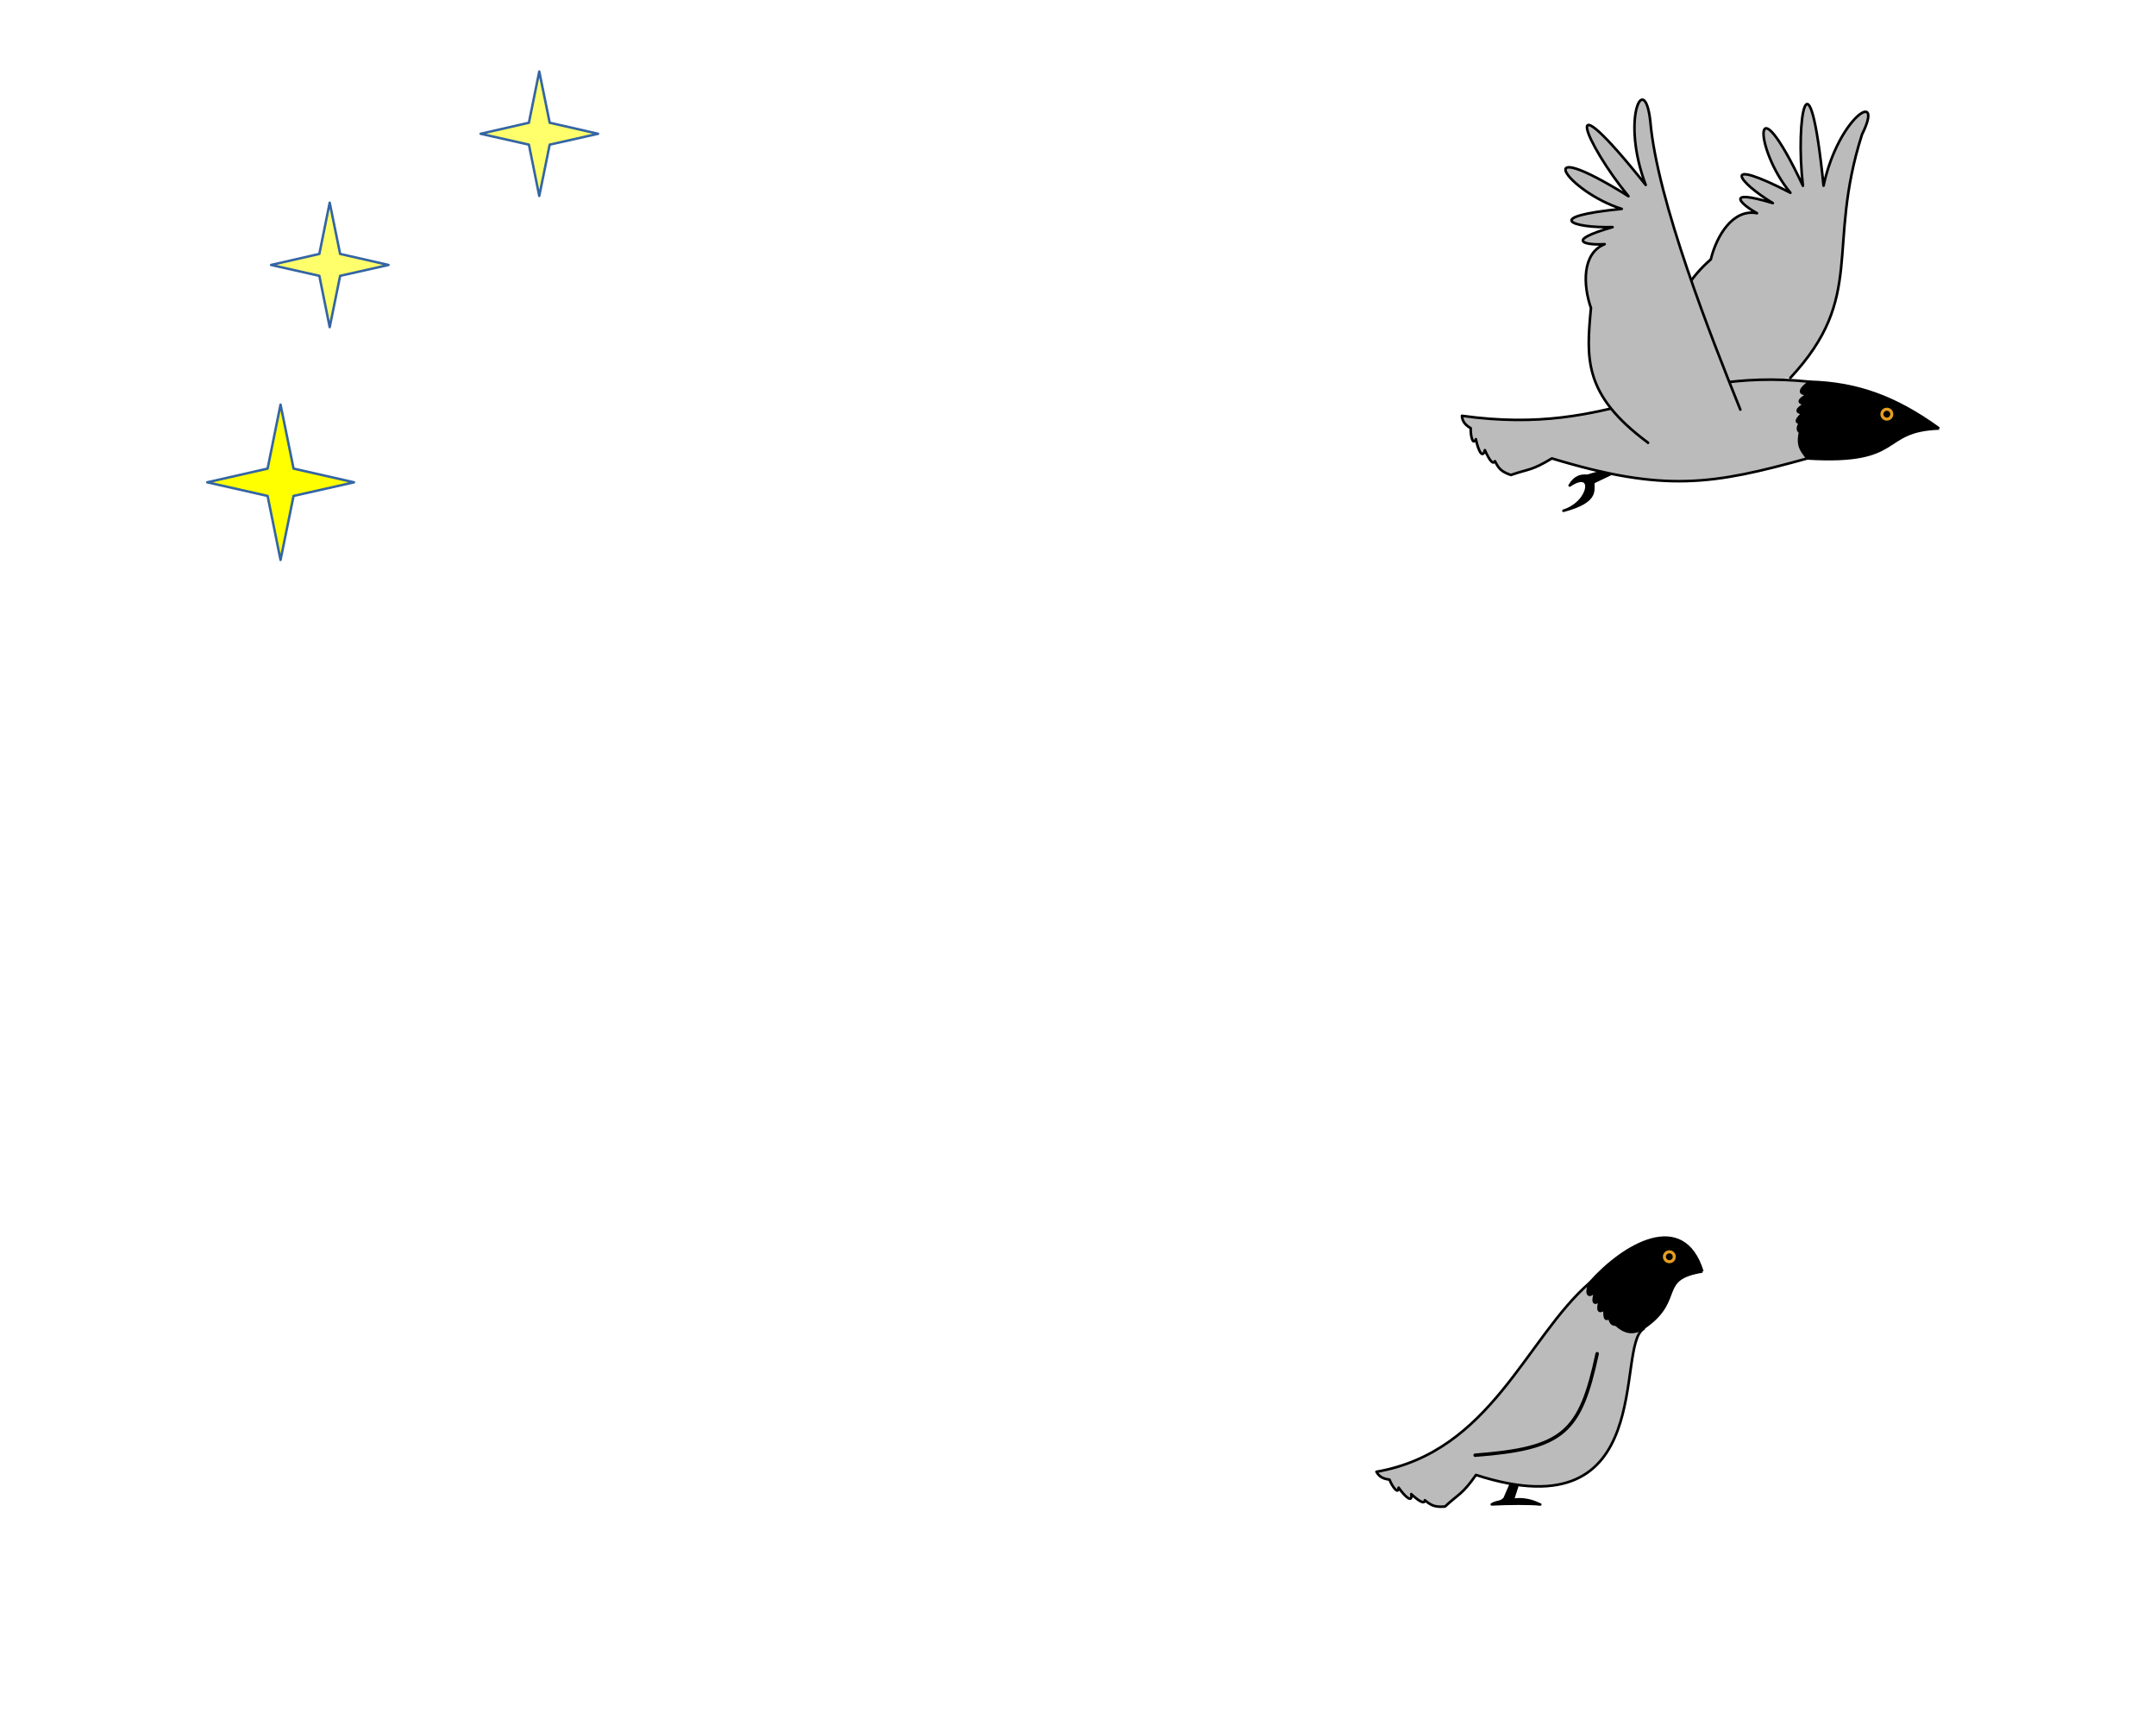
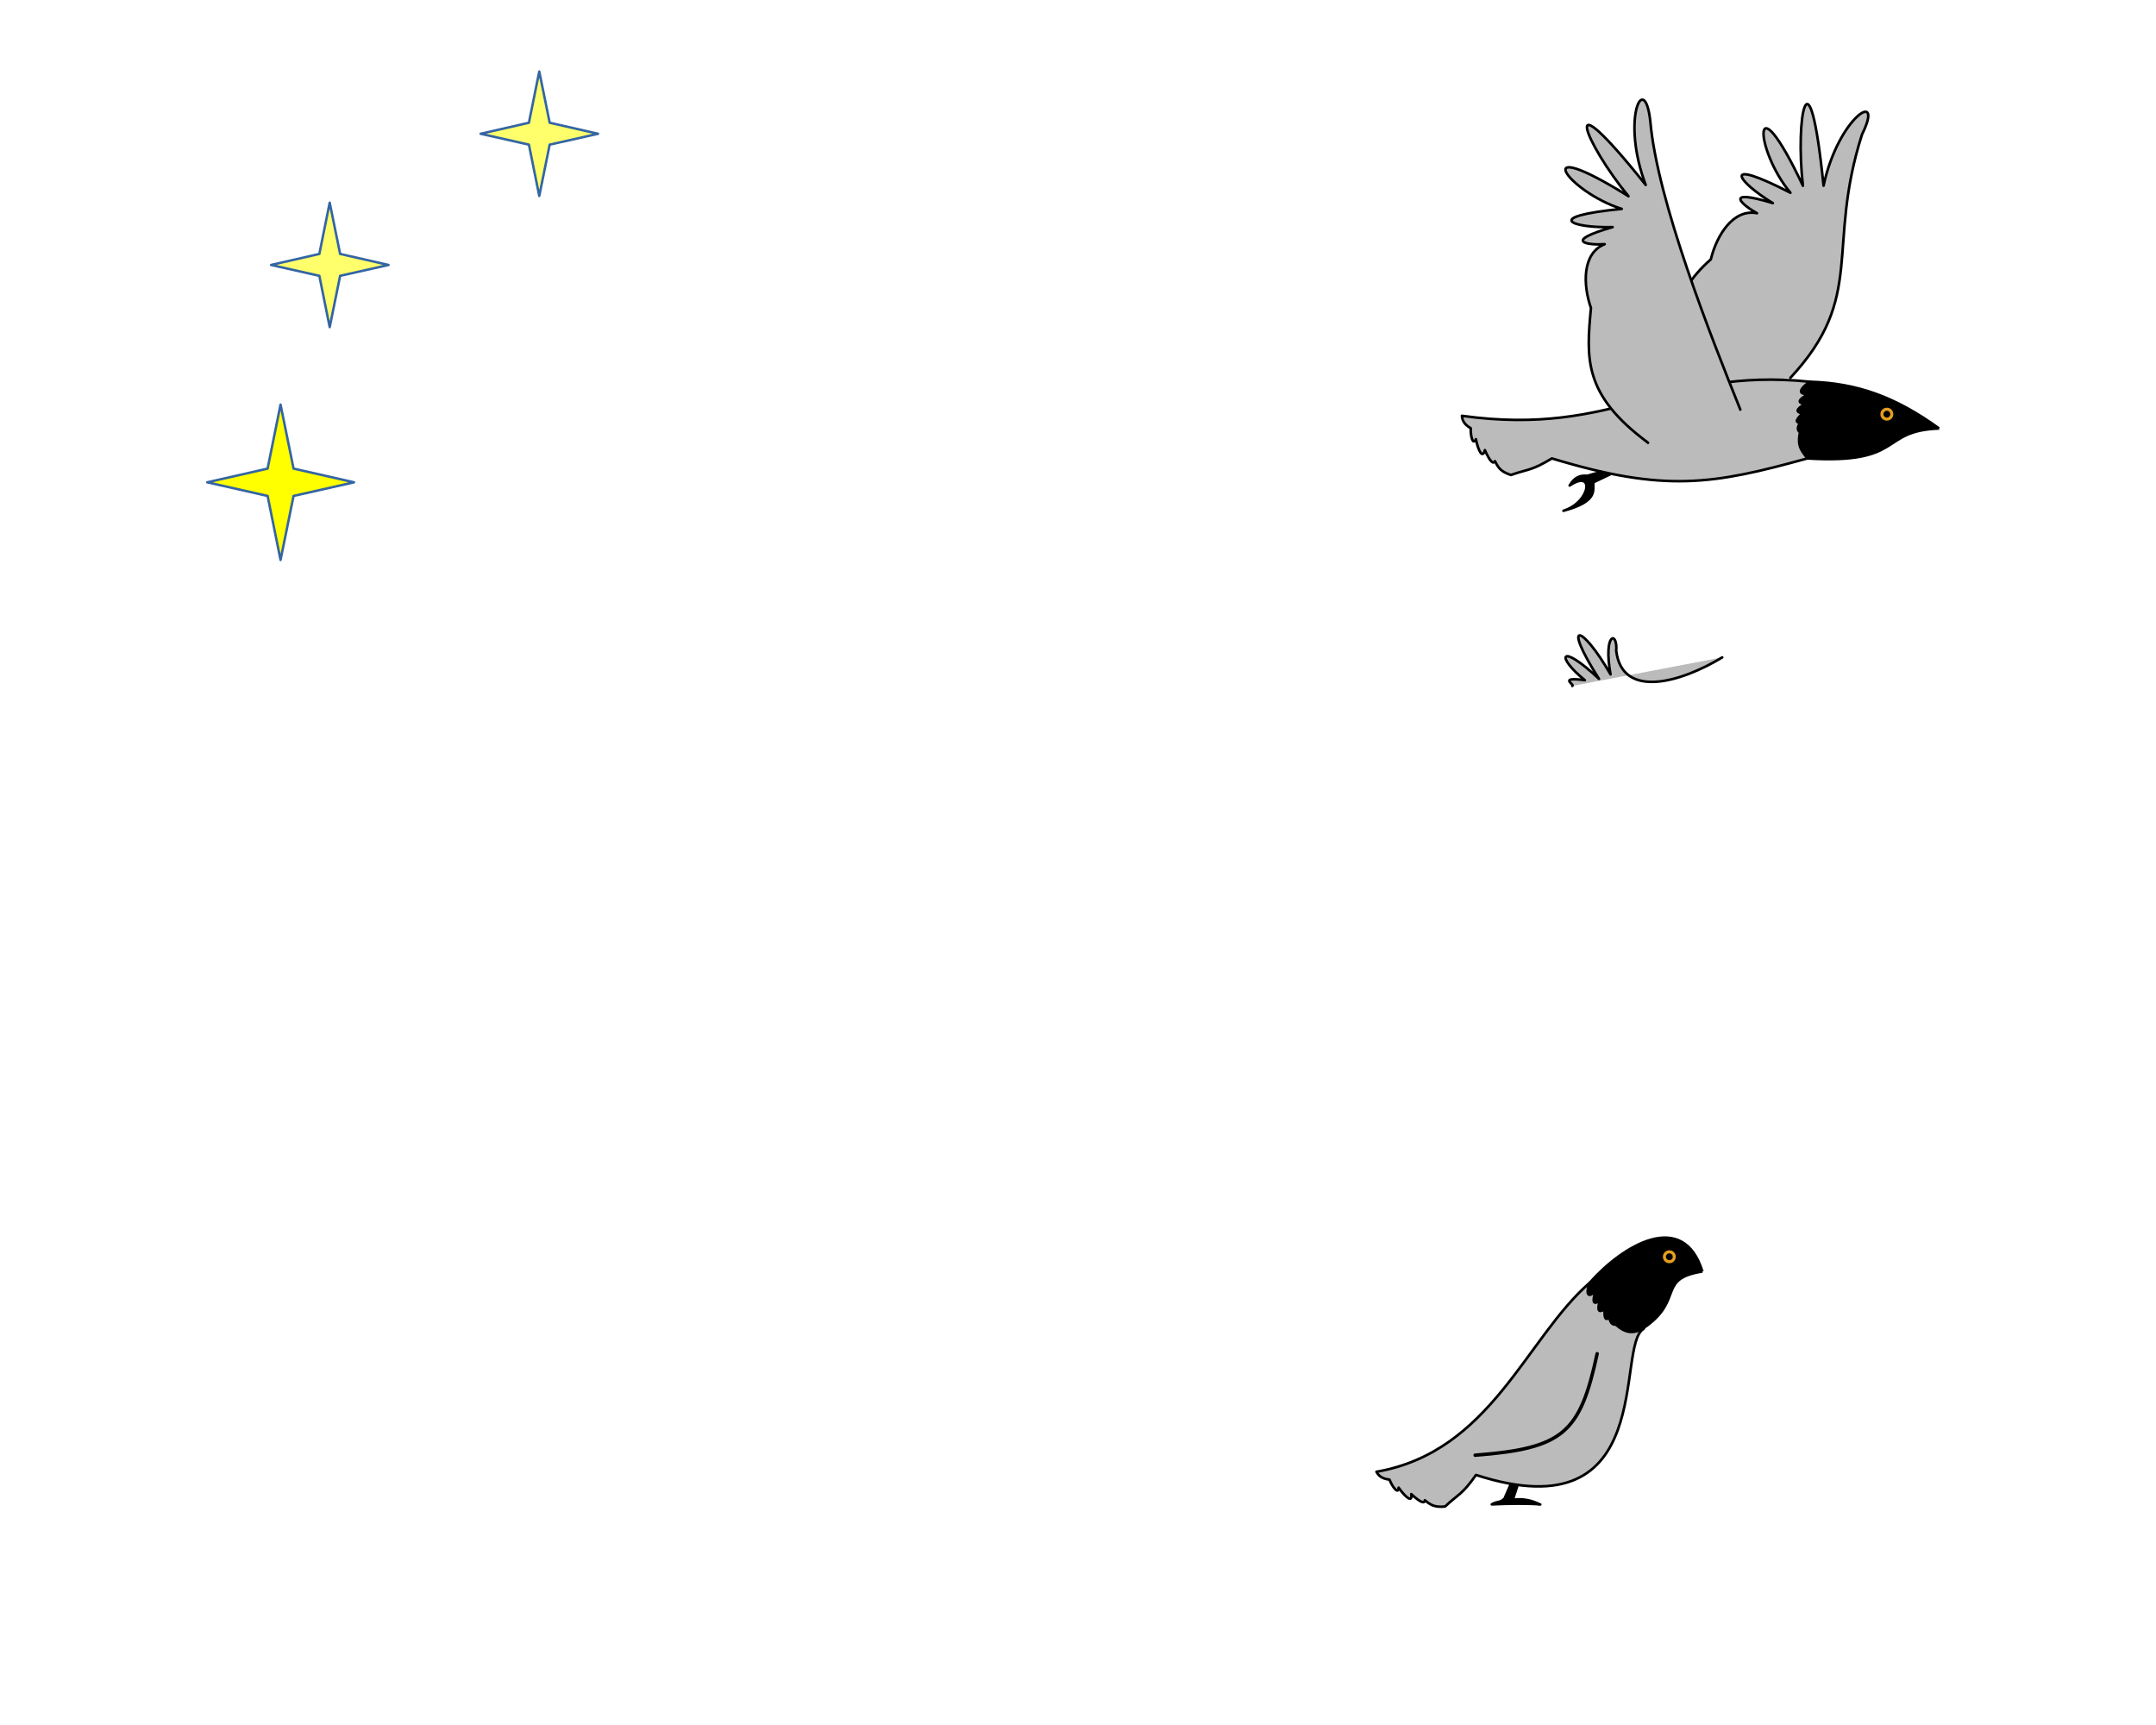
<svg xmlns="http://www.w3.org/2000/svg" version="1.2" width="250mm" height="200mm" viewBox="0 0 25000 20000" preserveAspectRatio="xMidYMid" fill-rule="evenodd" stroke-width="28.222" stroke-linejoin="round" xml:space="preserve">
  <style>
    path.line {
	fill:none;
	stroke:rgb(0,0,0);
	stroke-width:75;
	stroke-linejoin:round;
	stroke-linecap:round;
    }
    path.narrow_line {
	fill:none;
	stroke:rgb(0,0,0);
	stroke-width:40;
	stroke-linejoin:round;
	stroke-linecap:round;
    }
    path.line-butt {
	fill:none;
	stroke:rgb(0,0,0);
	stroke-width:75;
	stroke-linejoin:round;
	stroke-linecap:butt;
    }
    path.line_white_fill {
	fill:rgb(255,255,255);
	stroke:rgb(0,0,0);
	stroke-width:75;
	stroke-linejoin:round;
    }
    .black_fill {
	fill:rgb(0,0,0);
	stroke:rgb(0,0,0);
	stroke-width:30;
	stroke-linejoin:round;
    }
    .orange_fill {
	fill:rgb(229,158,31);
	stroke:none;
    }
    path.eyeline {
	fill:none;
	stroke:rgb(0,0,0);
	stroke-width:50;
	stroke-linejoin:round;
    }
    path.fill {
	fill:rgb(246,6,213);
	stroke:rgb(0,0,0);
	stroke-width:75;
	stroke-linejoin:round;
    }
    .dl {
	fill:none;
	stroke:red;
	stroke-width:20;
	stroke-linejoin:round;
    }
    path.germ {
	fill:rgb(153,221,255);
	stroke:rgb(0,0,0);
	stroke-width:25;
	stroke-linejoin:round;
    }
    path.grass {
    fill:rgb(18,118,34);
    stroke:rgb(0,0,0);
    stroke-width:20;
    stroke-linejoin:miter;
    }
    path.clear {
	fill:rgb(255,255,255);
    stroke:none;
    }
    path.flower {
    fill:rgb(255,215,215);
    stroke:rgb(0,0,0);
    stroke-width:20;
    stroke-linejoin:round;
    }
    path.eye2 {
        fill:rgb(142,248,245);
        stroke:none;
    }
    .eyeball {
        fill:rgb(0,0,0);
        stroke:rgb(0,0,0);
        stroke-width:20;
        stroke-linejoin:miter;
    }
    .glare {
        fill:rgb(255,255,255);
        stroke:rgb(0,0,0);
        stroke-width:20;
        stroke-linejoin:miter;
    }
    path.butterfly {
        fill:rgb(0,235,255);
        stroke:rgb(0,0,0);
        stroke-width:15;
        stroke-linejoin:miter;
    }
    path.bline {
        fill:none;
        stroke:rgb(255,255,255);
        stroke-width:25;
        stroke-linejoin:round
    }
    .bcircle {
        fill:rgb(185,150,255);
        stroke:none;
    }
    path.bbody {
        fill:rgb(65,15,0);
        stroke:rgb(0,0,0);
        stroke-width:15;
        stroke-linejoin:miter;
    }
    path.trunk {
        fill:rgb(117,51,19);
        stroke:rgb(0,0,0);
        stroke-width:20;
        stroke-linejoin:miter;
    }
    path.bird {
	fill:rgb(187,187,187);
	stroke:rgb(0,0,0);
	stroke-width:30;
	stroke-linejoin:round;
	stroke-linecap:round;
    }
  </style>
  <g id="stars">
    <g id="star1">
      <path id="star1off" style="display:none" fill="rgb(255,255,107)" stroke="rgb(52,101,164)" d="M 2573,5592 L 3133,5464 3253,4870 3374,5464 3935,5592 3374,5718 3253,6313 3133,5718 2573,5592 Z" />
      <path id="star1on" fill="rgb(255,255,0)" stroke="rgb(52,101,164)" d="M 2403,5592 L 3103,5433 3253,4691 3404,5433 4105,5592 3404,5750 3253,6492 3103,5750 2403,5592 Z" />
    </g>
    <g id="star2">
      <path id="star2off" fill="rgb(255,255,107)" stroke="rgb(52,101,164)" d="M 3143,3072 L 3703,2944 3823,2350 3944,2944 4505,3072 3944,3198 3823,3793 3703,3198 3143,3072 Z" />
      <path id="star2on" style="display:none" fill="rgb(255,255,0)" stroke="rgb(52,101,164)" d="M 2973,3072 L 3673,2913 3823,2171 3974,2913 4675,3072 3974,3230 3823,3972 3673,3230 2973,3072 Z" />
    </g>
    <g id="star3">
      <path id="star3off" fill="rgb(255,255,107)" stroke="rgb(52,101,164)" d="M 5573,1551 L 6133,1423 6253,829 6374,1423 6935,1551 6374,1677 6253,2272 6133,1677 5573,1551 Z" />
      <path id="star3on" style="display:none" fill="rgb(255,255,0)" stroke="rgb(52,101,164)" d="M 5403,1551 L 6103,1392 6253,650 6404,1392 7105,1551 6404,1709 6253,2451 6103,1709 5403,1551 Z" />
    </g>
  </g>
  <g id="bird">
    <path id="bird_far_wing_up" class="bird" d="M 20760,4381 C 21642,3434 21169,2882 21591,1559 21858,1022 21317,1350 21145,2153 20976,486 20815,1372 20906,2154 20309,887 20336,1725 20761,2235 19934,1809 20150,2108 20557,2355 19965,2176 20209,2383 20373,2472 20093,2417 19903,2737 19838,3007 19358,3429 19334,3868 19534,4506" />
    <path id="bird_far_wing_up_t" class="bird" style="display:none" d="M 20760,4381 C 21642,3434 21169,2882 21591,1559 21858,1022 21317,1350 21145,2153 20976,486 20815,1372 20906,2154 20309,887 20336,1725 20761,2235 19934,1809 20150,2108 20557,2355 19965,2176 20209,2383 20373,2472 20093,2417 19903,2737 19838,3007 19358,3429 19334,3868 19534,4506" />
    <path id="bird_far_wing_down" class="bird" style="display:none" d="M 20656,5186 C 21538,6133 21065,6685 21487,8008 21754,8545 21213,8217 21041,7414 20872,9081 20711,8195 20802,7413 20205,8680 20232,7842 20657,7332 19830,7758 20046,7459 20453,7212 19861,7391 20105,7184 20269,7095 19989,7150 19799,6830 19734,6560 19254,6138 19230,5699 19430,5061" />
    <path id="bird_body" class="bird" d="M 20986,4426 C 19306,4252 18752,5071 16952,4821 16956,4894 17001,4933 17054,4965 17050,5042 17076,5174 17114,5092 17142,5233 17193,5322 17218,5219 17277,5352 17315,5386 17335,5347 17376,5429 17406,5469 17520,5507 17729,5434 17756,5460 17995,5315 19304,5712 19859,5619 20957,5315" />
    <path id="bird_head" class="black_fill" d="M 22485,4968 C 21785,4993 22092,5385 20957,5315 20891,5223 20838,5176 20872,5015 20848,4988 20831,4969 20875,4899 20806,4903 20838,4849 20904,4793 20819,4780 20825,4744 20932,4683 20817,4670 20877,4618 20984,4562 20854,4583 20848,4521 20986,4426 21535,4442 21979,4602 22485,4968" />
    <circle id="bird_eye" class="orange_fill" cx="21879" cy="4802" r="75" />
    <circle id="bird_eyeball" class="black_fill" cx="21879" cy="4802" r="25" />
    <path id="bird_feet" class="black_fill" d="M 18577,5467 L 18405,5517 C 18332,5510 18263,5525 18201,5629 18495,5431 18445,5824 18129,5922 18555,5808 18459,5669 18478,5591 L 18681,5494" />
    <path id="bird_near_wing_upext" class="bird" d="M 19109,5132 C 19109,5132 19109,5132 19109,5132 19109,5132 19109,5132 19109,5132 19109,5132 19109,5132 19109,5132" />
    <path id="bird_near_wing_up" class="bird" d="M 20180,4749 C 19850,3930 19215,2329 19136,1403 19069,808 18792,1377 19083,2144 18037,835 18382,1667 18883,2275 17694,1534 18171,2223 18805,2422 17879,2512 18223,2646 18699,2633 18104,2804 18421,2845 18607,2831 18342,2937 18356,3308 18448,3571 18394,4154 18356,4576 19109,5132" />
    <path id="bird_near_wing_up_t" class="bird" style="display:none" d="M 20180,4749 C 19850,3930 19215,2329 19136,1403 19069,808 18792,1377 19083,2144 18037,835 18382,1667 18883,2275 17694,1534 18171,2223 18805,2422 17879,2512 18223,2646 18699,2633 18104,2804 18421,2845 18607,2831 18342,2937 18356,3308 18448,3571 18394,4154 18356,4576 19109,5132" />
    <path id="bird_near_wing_down" class="bird" style="display:none" d="M 20206,4886 C 19876,5863 19241,7464 19162,8390 19095,8985 18818,8416 19109,7649 18063,8958 18408,8126 18909,7518 17720,8259 18197,7570 18831,7371 17905,7281 18249,7147 18725,7160 18130,6989 18447,6948 18633,6962 18368,6856 18382,6485 18474,6279 18420,5639 18382,5217 19135,4661" />
  </g>
  <g id="bird_steps" style="display:none">
    <path id="bird_near_wing_up_t001" d="M 20180,4749 C 20048,5415 18720,3319 18641,2393 18574,1798 18297,2367 18588,3134 17542,1825 17887,2657 18388,3265 17199,2524 17676,3213 18310,3412 17384,3502 17728,3636 18204,3623 17609,3794 17926,3835 18112,3821 17847,3927 17861,4298 18151,4462 18394,4649 18356,5071 19109,5132" />
    <path id="bird_near_wing_upext_t001" d="M 19109,5132 C 19109,5132 19109,5132 19109,5132 19109,5132 20088,4922 20088,4922 20088,4922 20088,4922 20088,4922" />
    <path id="bird_near_wing_up_t002" d="M 19970,5230 C 19548,5768 18715,5820 18636,4396 18569,3801 18292,4370 18583,5137 17537,3828 17882,4660 18383,5268 17194,4527 17671,5216 18305,5415 17379,5505 17723,5639 17908,5608 17908,5608 17908,5608 17908,5608 17908,5608 17908,5608 17908,5608 17908,5608 17908,5608 17908,5608" />
    <path id="bird_near_wing_upext_t002" d="M 19220,4940 C 18766,5052 18561,5284 17876,5616 18275,5609 18354,5499 18577,5551 18947,5605 19927,5852 20180,4750" />
    <path id="bird_near_wing_up_t003" d="M 19970,5929 C 19548,6467 18715,6519 18636,5095 18569,4500 18292,5069 18583,5836 17537,4527 17882,5359 18383,5967 17194,5226 17671,5915 18305,6114 17379,6204 17723,6338 17908,6307 17908,6307 17908,6307 17908,6307 17908,6307 17908,6307 17908,6307 17908,6307 17908,6307 17908,6307" />
    <path id="bird_near_wing_upext_t003" d="M 19220,4940 C 18767,5052 18562,5284 17924,6313 18560,6320 18524,6124 19295,6282 19742,6283 20315,5875 20180,4750" />
-     <path id="bird_near_wing_up_t004" d="M 19970,7622 C 19496,7910 18812,8112 18741,7547 18759,7309 18588,7336 18675,7819 18343,7238 18100,7177 18541,7871 18085,7441 18034,7608 18377,7886 18059,7845 18265,7938 18232,7953 18232,7953 18232,7953 18232,7953 18232,7953 18232,7953 18232,7953 18232,7953 18232,7953 18232,7953" />
  </g>
+   <path id="bird_near_wing_up_t004" class="bird" d="M 19970,7622 C 19496,7910 18812,8112 18741,7547 18759,7309 18588,7336 18675,7819 18343,7238 18100,7177 18541,7871 18085,7441 18034,7608 18377,7886 18059,7845 18265,7938 18232,7953 18232,7953 18232,7953 18232,7953 18232,7953 18232,7953 18232,7953 18232,7953 18232,7953 18232,7953" />
  <g id="bird_on_ground">
    <path id="bg_body" class="bird" d="M 18433,14873 C 17696,15512 17289,16833 15961,17064 15994,17129 16051,17147 16112,17155 16139,17228 16216,17338 16218,17248 16300,17366 16382,17427 16364,17323 16471,17421 16520,17437 16522,17394 16593,17453 16636,17477 16756,17467 16918,17316 16954,17330 17115,17101 19242,17788 18722,15593 19060,15406" />
    <path id="bg_wing_line" class="narrow_line" d="M 18520,15695 C 18322,16615 18130,16793 17105,16872" />
    <path id="bg_head" class="black_fill" d="M 19740,14742 C 19219,14824 19519,15062 19092,15373 18947,15483 18844,15453 18738,15359 18703,15356 18677,15354 18660,15273 18613,15324 18599,15263 18608,15177 18538,15226 18517,15196 18552,15077 18461,15147 18468,15069 18506,14954 18427,15059 18379,15018 18433,14873 18822,14435 19517,14019 19740,14742" />
    <circle id="bg_eye" class="orange_fill" cx="19357" cy="14571" r="75" />
    <circle id="bg_eyeball" class="black_fill" cx="19357" cy="14571" r="25" />
    <path id="bg_feet" class="black_fill" d="M 17520,17204 L 17446,17375 C 17391,17428 17370,17401 17298,17442 17477,17432 17755,17430 17860,17443 17834,17439 17729,17363 17542,17389 L 17600,17209" />
  </g>
</svg>
